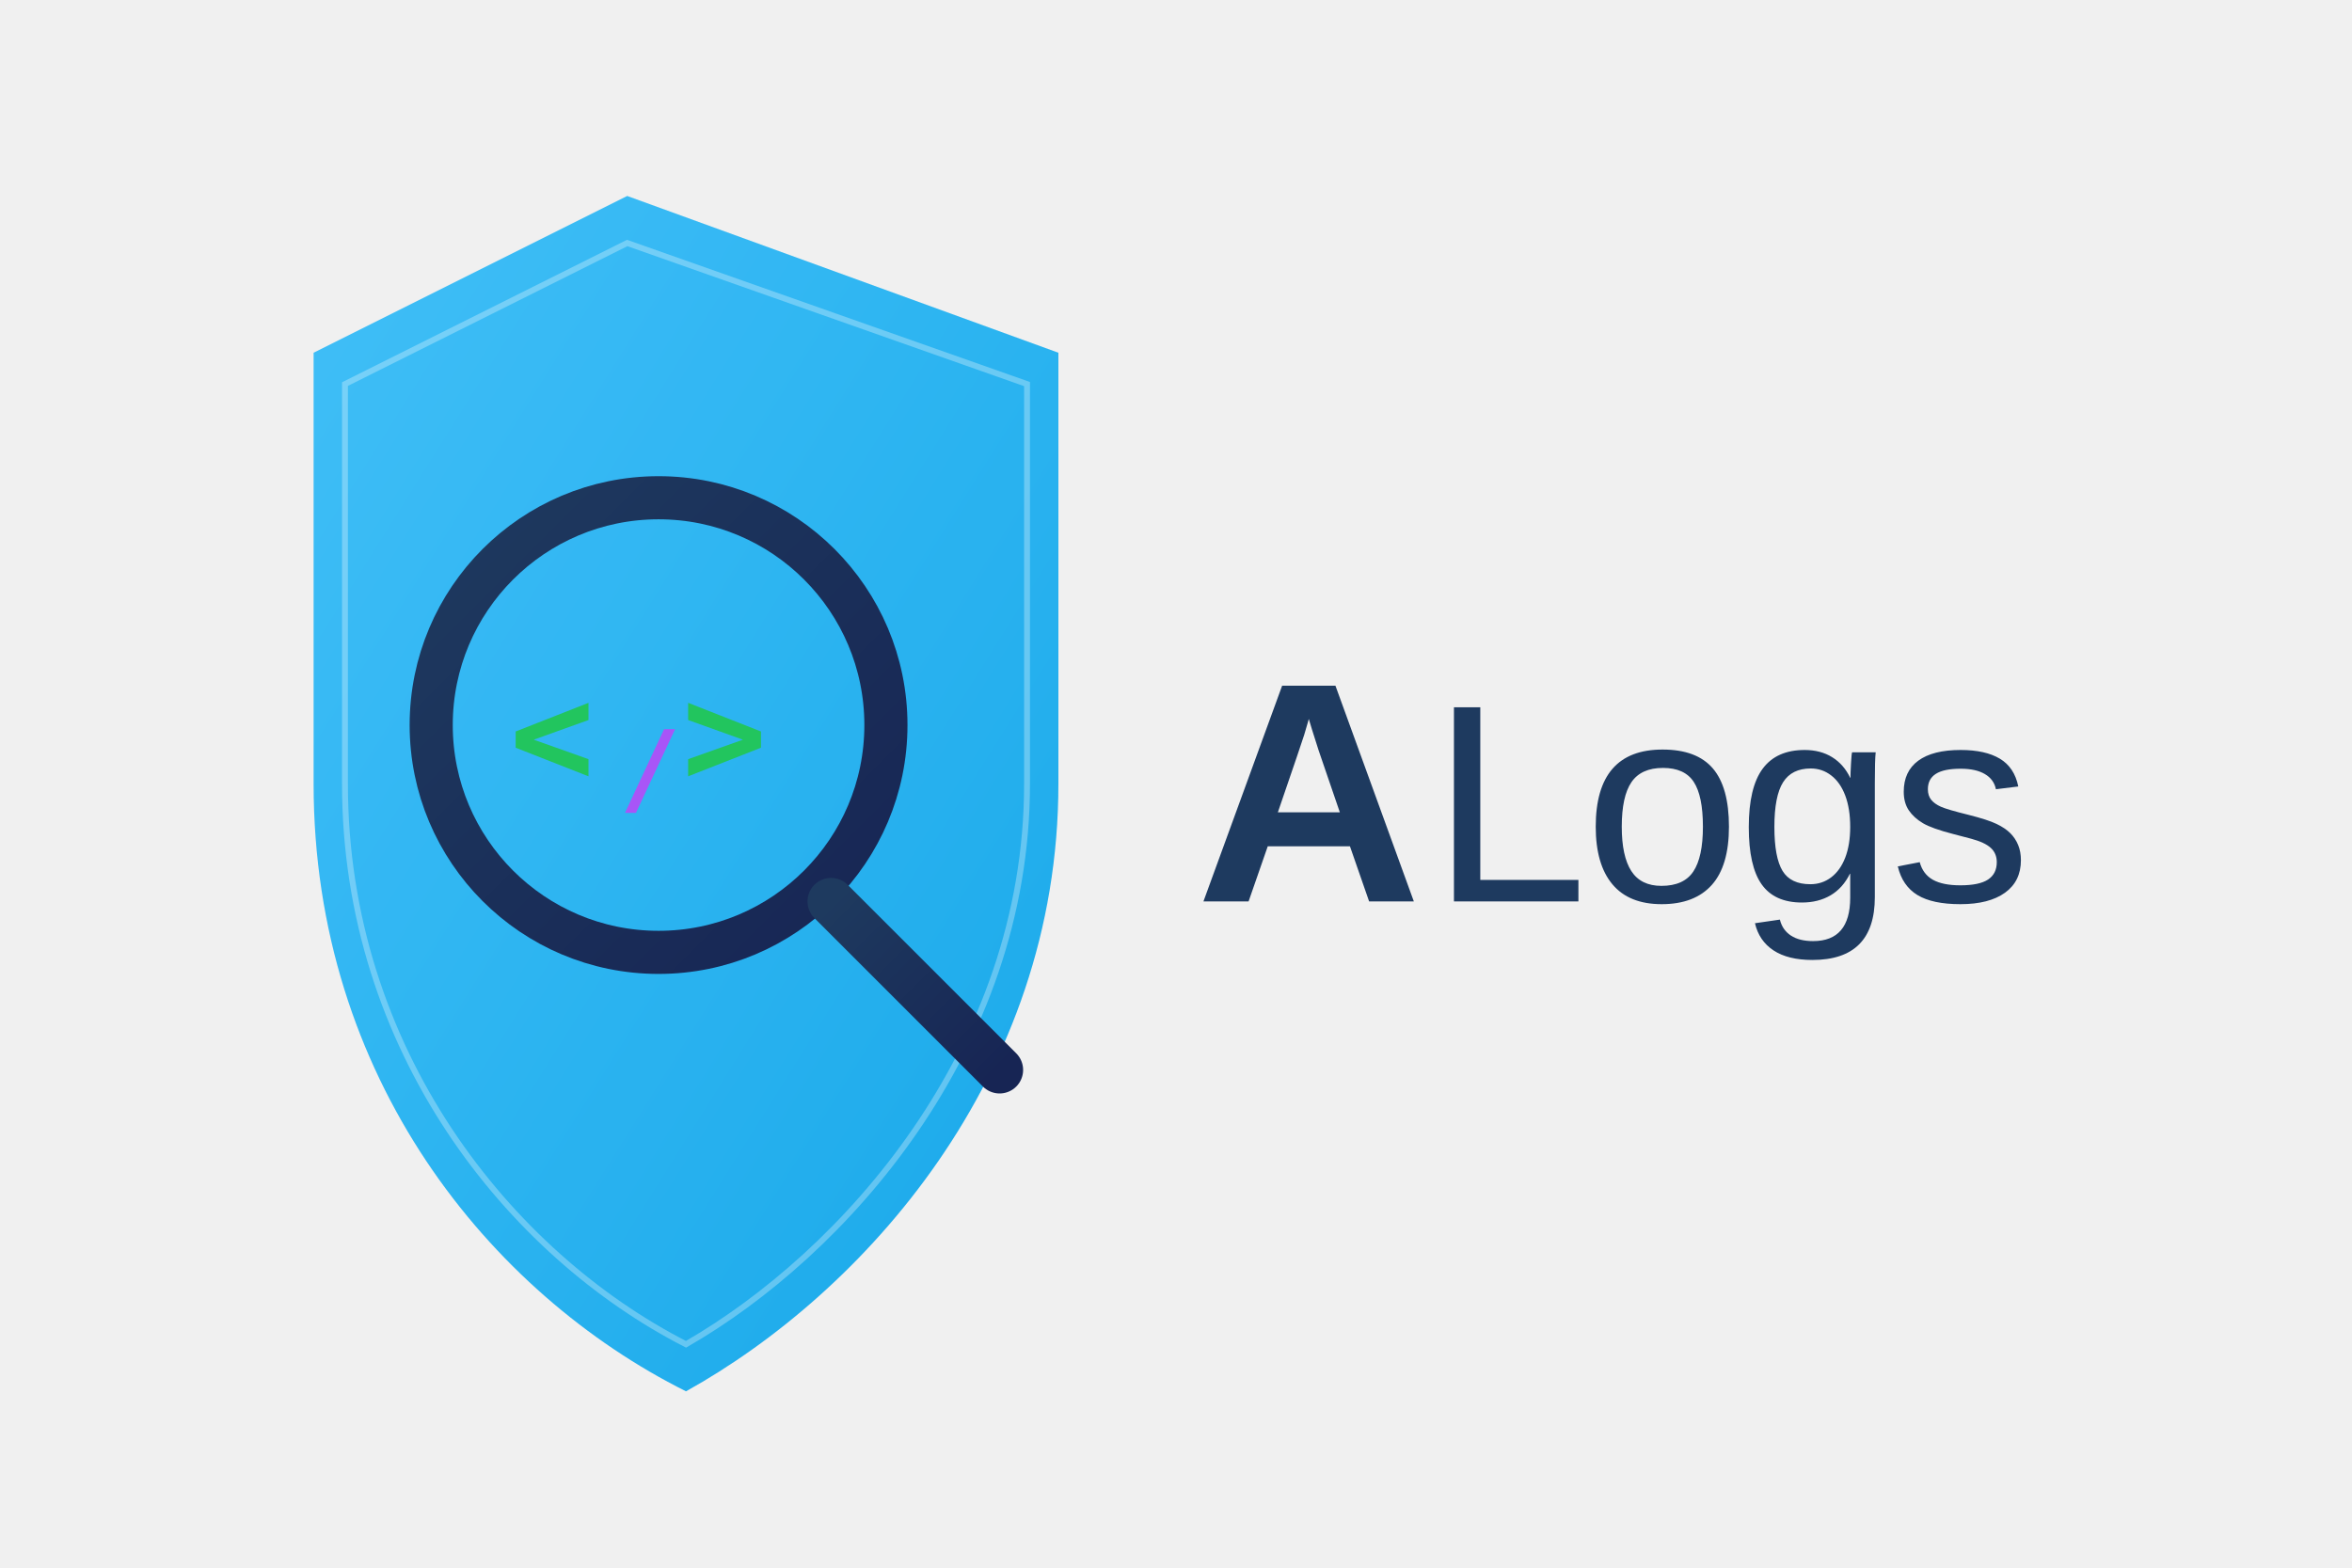
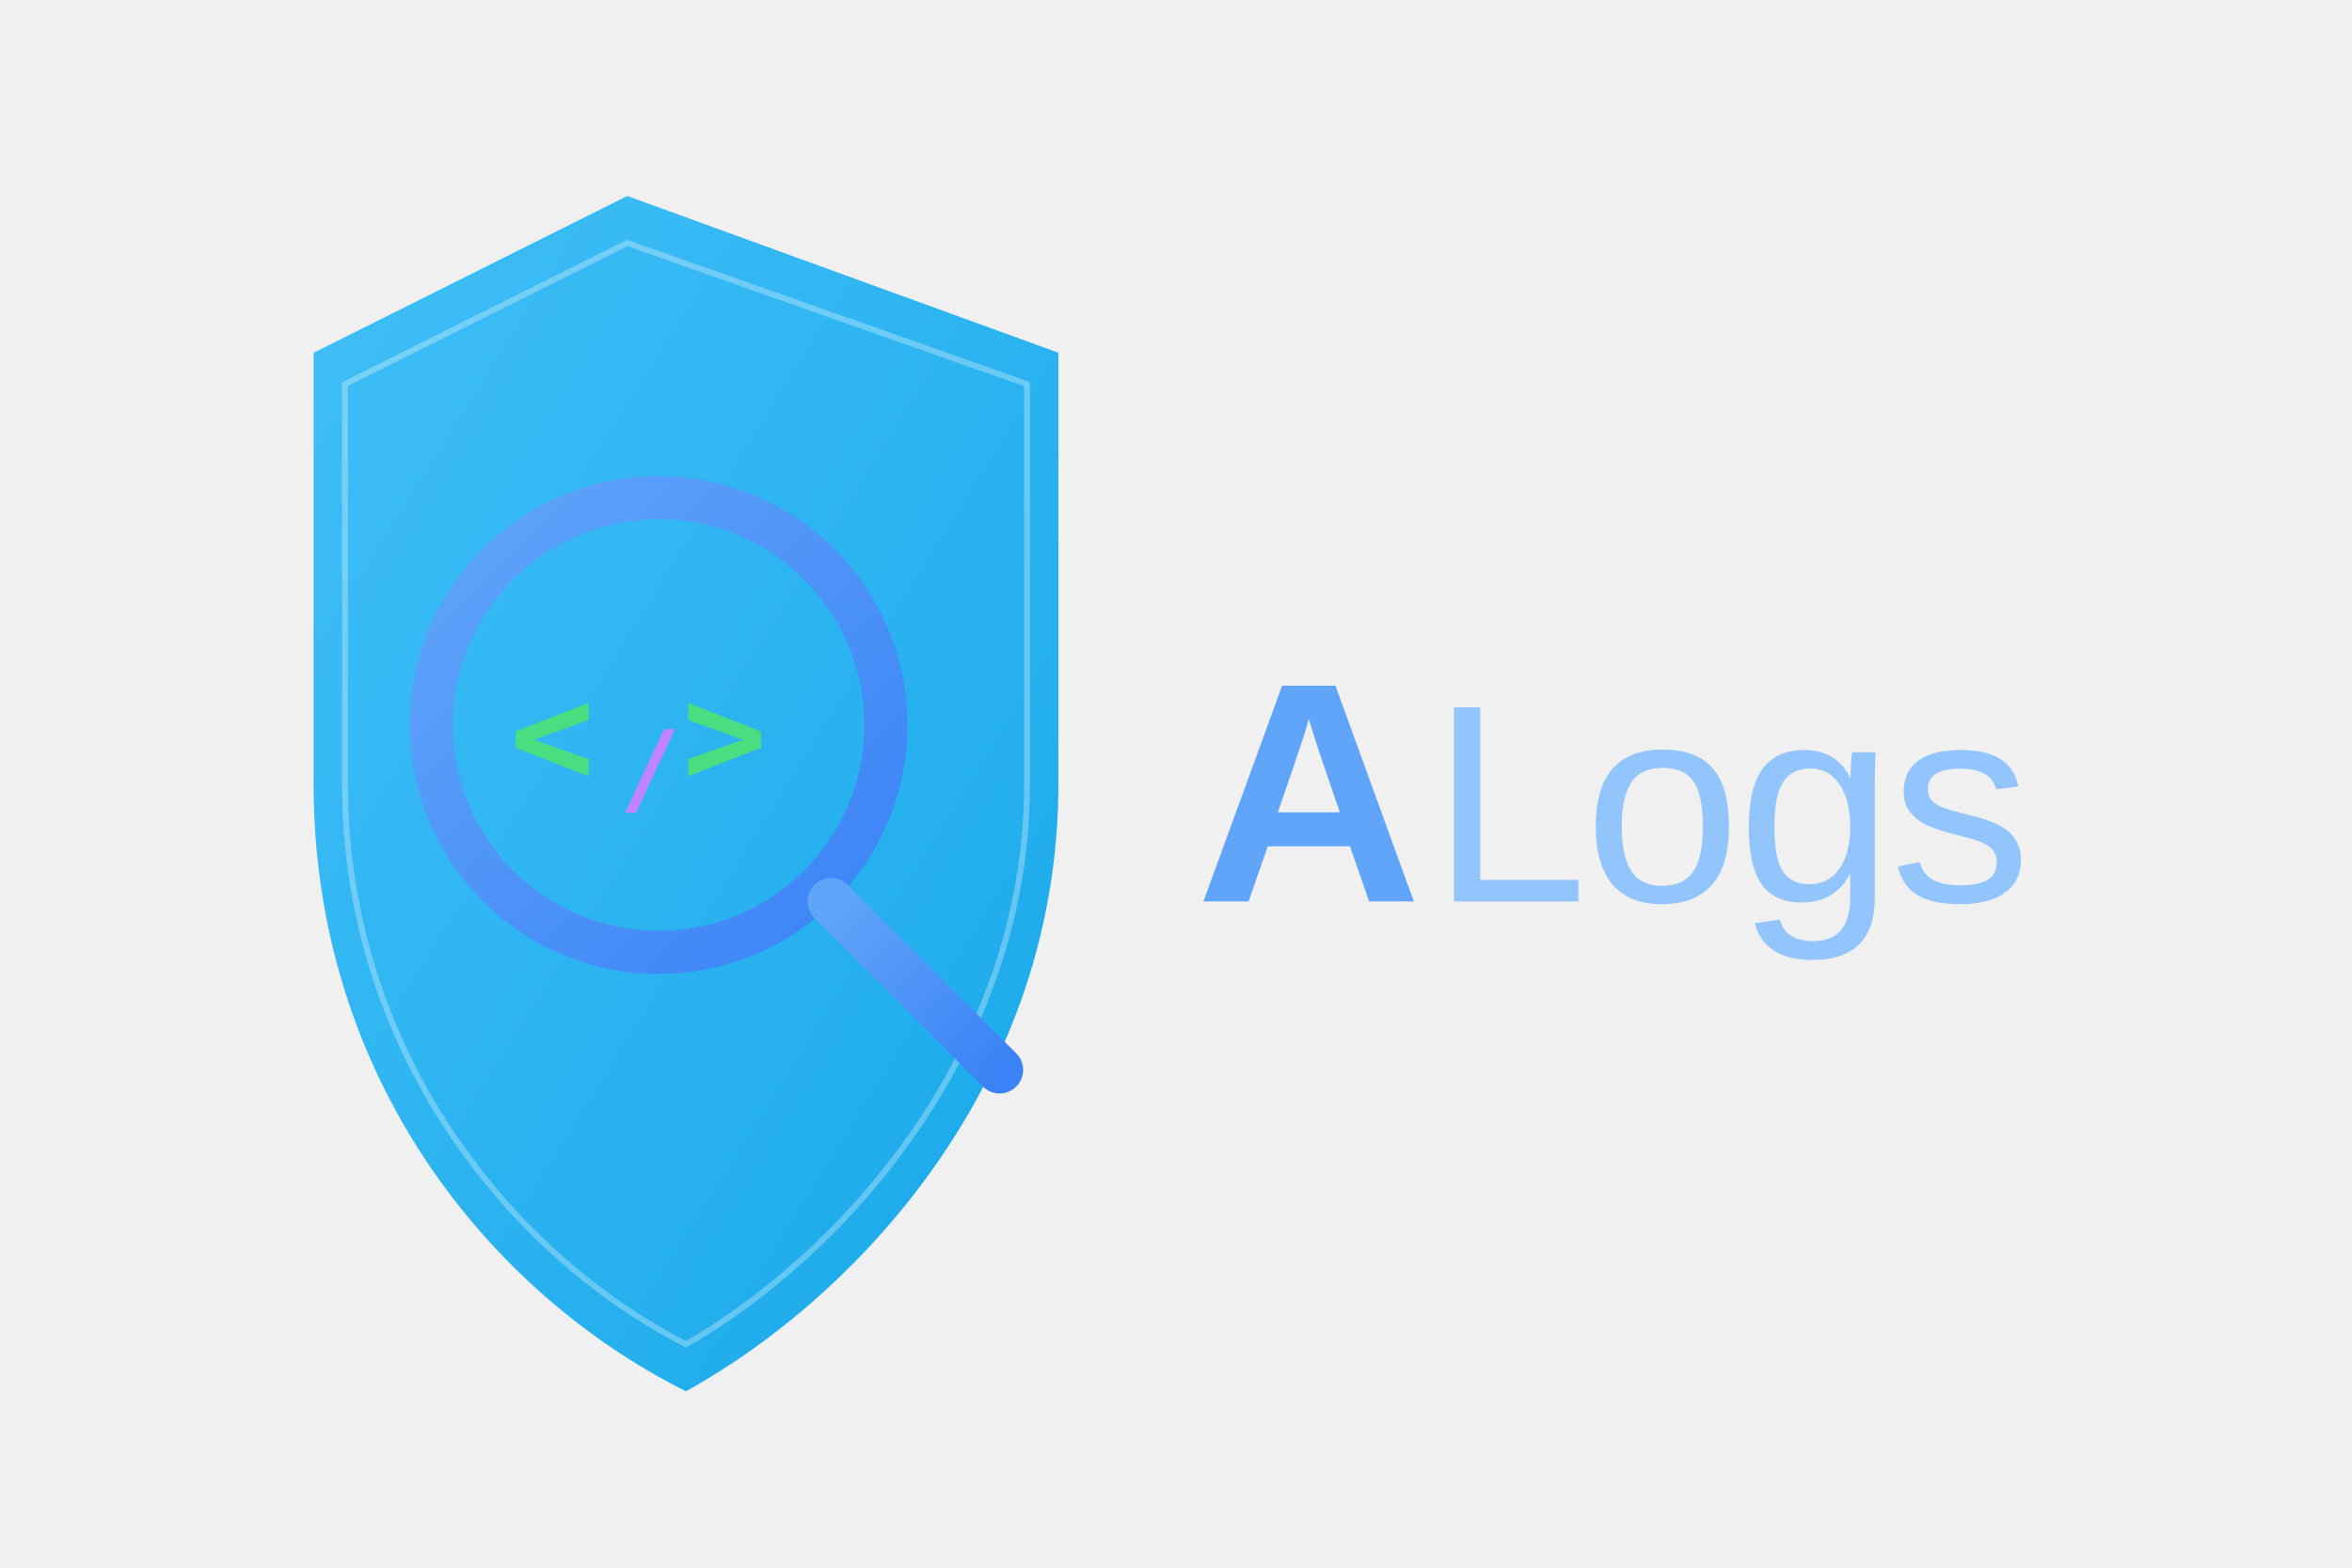
<svg xmlns="http://www.w3.org/2000/svg" viewBox="0 0 600 400" width="600" height="400">
  <defs>
    <linearGradient id="shieldGrad" x1="0%" y1="0%" x2="100%" y2="100%">
      <stop offset="0%" style="stop-color:#38bdf8;stop-opacity:1" />
      <stop offset="100%" style="stop-color:#0ea5e9;stop-opacity:1" />
    </linearGradient>
    <linearGradient id="darkBlue" x1="0%" y1="0%" x2="100%" y2="100%">
-       <stop offset="0%" style="stop-color:#1e3a5f;stop-opacity:1" />
-       <stop offset="100%" style="stop-color:#172554;stop-opacity:1" />
+       <stop offset="0%" style="stop-color:#60a5fa;stop-opacity:1" />
+       <stop offset="100%" style="stop-color:#3b82f6;stop-opacity:1" />
+     </linearGradient>
+     <linearGradient id="textGrad" x1="0%" y1="0%" x2="100%" y2="0%">
+       <stop offset="0%" style="stop-color:#3b82f6;stop-opacity:1" />
+       <stop offset="100%" style="stop-color:#60a5fa;stop-opacity:1" />
    </linearGradient>
  </defs>
  <path d="M160 50 L270 90 L270 200 C270 275 220 330 175 355 C125 330 80 275 80 200 L80 90 Z" fill="url(#shieldGrad)" opacity="0.95" />
  <path d="M160 62 L262 98 L262 200 C262 268 215 320 175 343 C130 320 88 268 88 200 L88 98 Z" fill="none" stroke="white" stroke-width="1.5" opacity="0.3" />
  <circle cx="168" cy="185" r="58" fill="none" stroke="url(#darkBlue)" stroke-width="11" />
  <line x1="212" y1="230" x2="255" y2="273" stroke="url(#darkBlue)" stroke-width="12" stroke-linecap="round" />
-   <text x="130" y="200" font-family="monospace" font-size="36" font-weight="bold" fill="#22c55e">&lt;</text>
-   <text x="158" y="205" font-family="monospace" font-size="26" font-weight="bold" fill="#a855f7">/</text>
-   <text x="174" y="200" font-family="monospace" font-size="36" font-weight="bold" fill="#22c55e">&gt;</text>
-   <text x="305" y="230" font-family="'Plus Jakarta Sans', 'Segoe UI', Arial, sans-serif" font-size="80" font-weight="800" fill="#1e3a5f" letter-spacing="-2">A</text>
-   <text x="365" y="230" font-family="'Plus Jakarta Sans', 'Segoe UI', Arial, sans-serif" font-size="72" font-weight="300" fill="#1e3a5f" letter-spacing="-1">Logs</text>
+   <text x="130" y="200" font-family="monospace" font-size="36" font-weight="bold" fill="#4ade80">&lt;</text>
+   <text x="158" y="205" font-family="monospace" font-size="26" font-weight="bold" fill="#c084fc">/</text>
+   <text x="174" y="200" font-family="monospace" font-size="36" font-weight="bold" fill="#4ade80">&gt;</text>
+   <text x="305" y="230" font-family="'Plus Jakarta Sans', 'Segoe UI', Arial, sans-serif" font-size="80" font-weight="800" fill="#60a5fa" letter-spacing="-2">A</text>
+   <text x="365" y="230" font-family="'Plus Jakarta Sans', 'Segoe UI', Arial, sans-serif" font-size="72" font-weight="400" fill="#93c5fd" letter-spacing="-1">Logs</text>
</svg>
